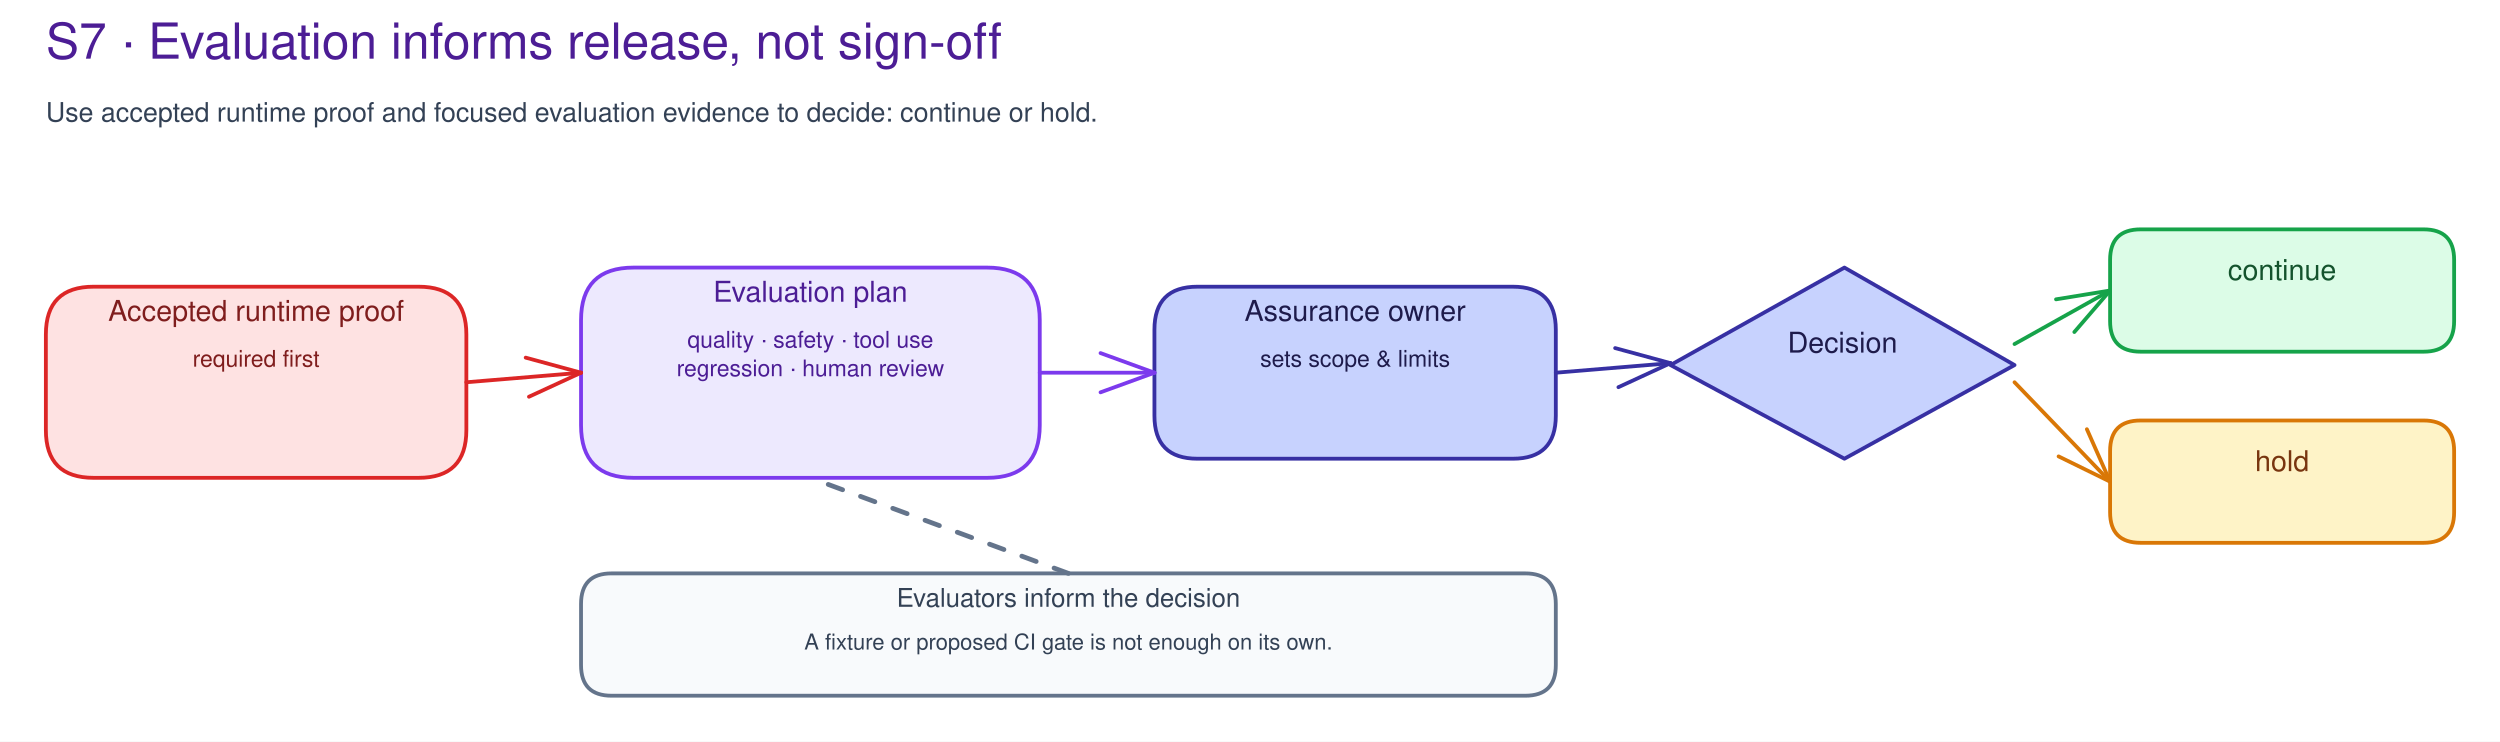
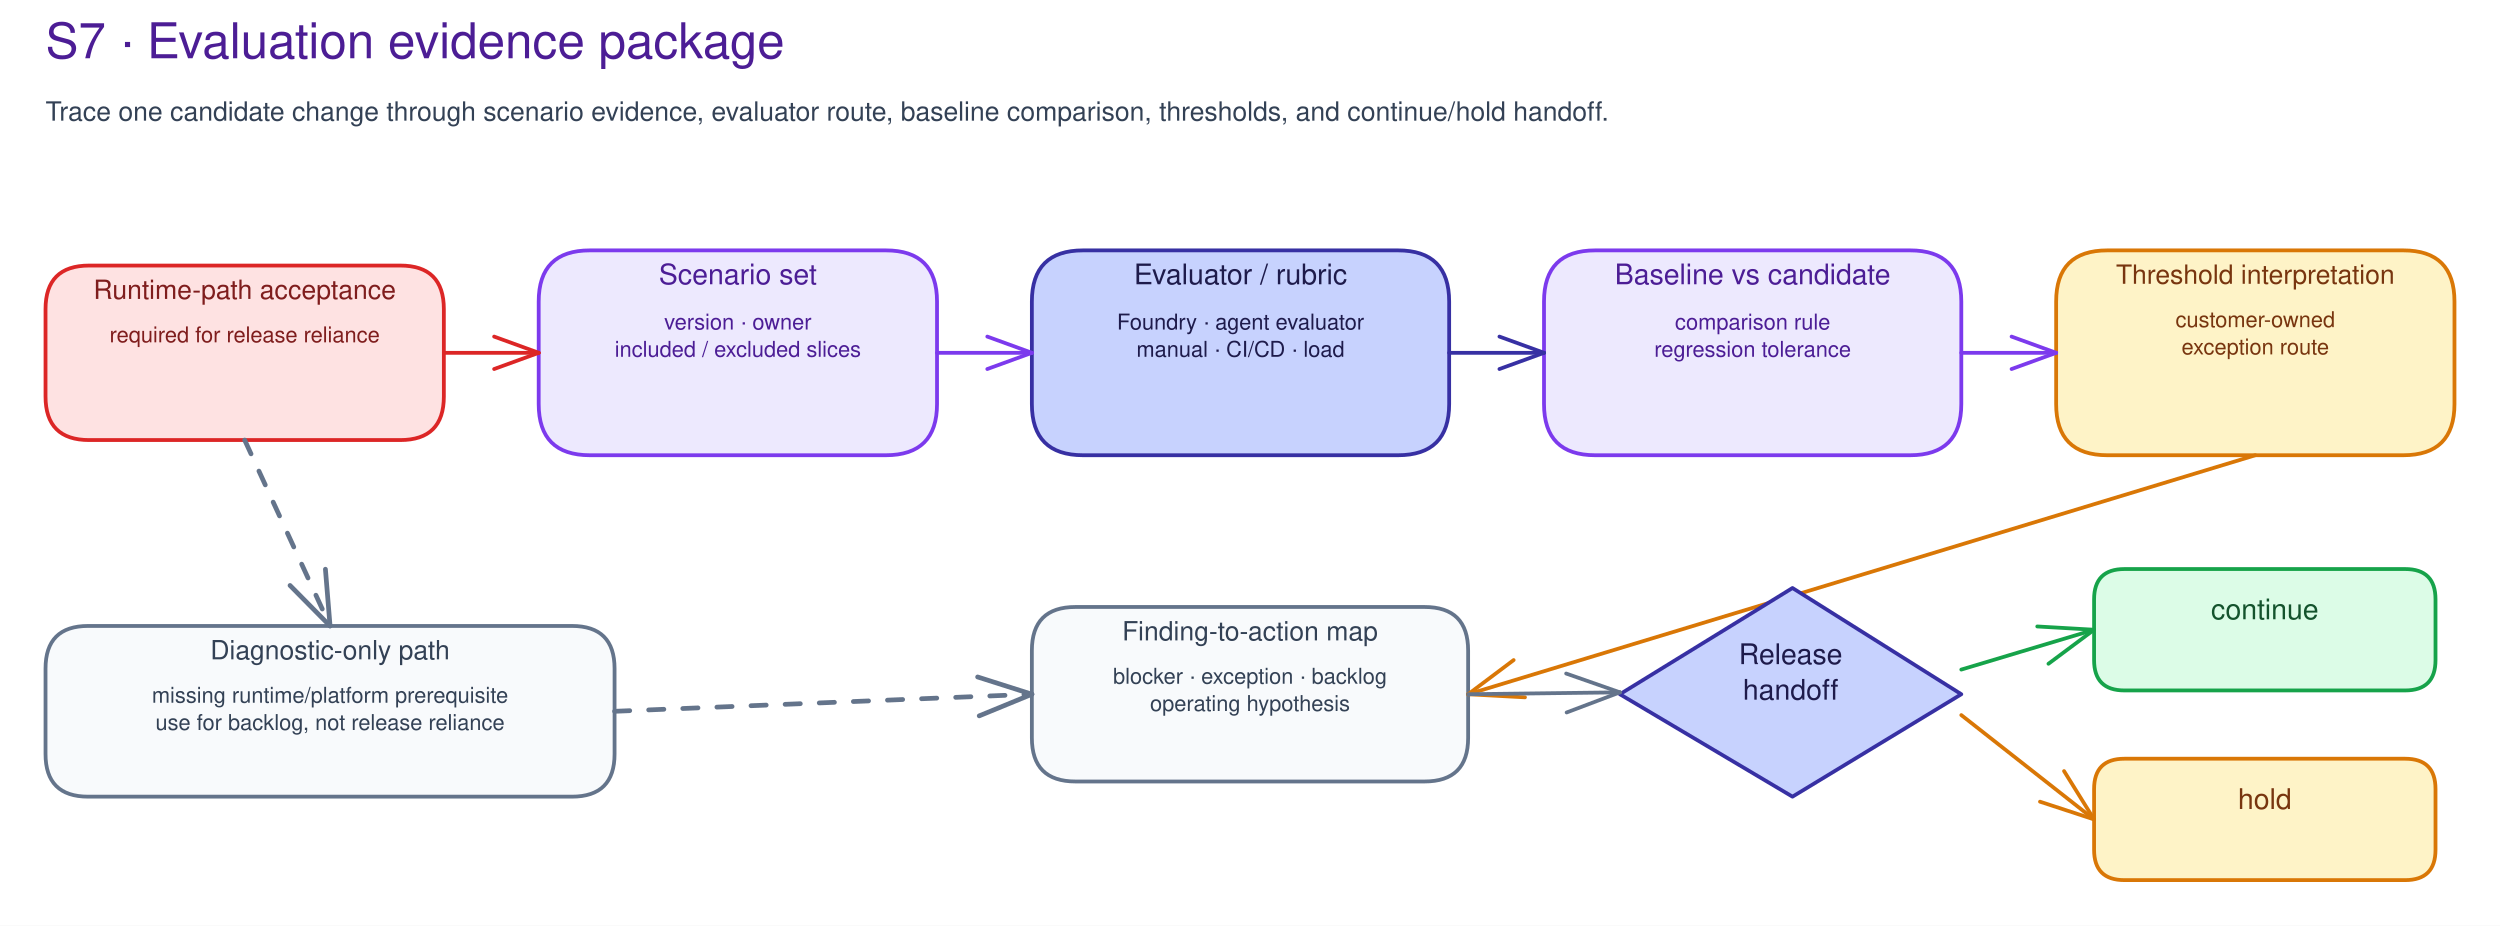
- <svg xmlns="http://www.w3.org/2000/svg" version="1.1" viewBox="0 0 1308 388" width="1308" height="388">
+ <svg xmlns="http://www.w3.org/2000/svg" version="1.1" viewBox="0 0 1318 488" width="1318" height="488">
  <defs>
    <style class="style-fonts">
      @font-face {
        font-family: "Virgil";
        src: url("https://unpkg.com/@excalidraw/excalidraw@undefined/dist/excalidraw-assets/Virgil.woff2");
      }
      @font-face {
        font-family: "Cascadia";
        src: url("https://unpkg.com/@excalidraw/excalidraw@undefined/dist/excalidraw-assets/Cascadia.woff2");
      }
      @font-face {
        font-family: "Assistant";
        src: url("https://unpkg.com/@excalidraw/excalidraw@undefined/dist/excalidraw-assets/Assistant-Regular.woff2");
      }
    </style>
  </defs>
-   <rect x="0" y="0" width="1308" height="388" fill="#ffffff" />
-   <g transform="translate(24 24) rotate(0 450 16.25)">
-     <text x="0" y="0" font-family="Helvetica, Segoe UI Emoji" font-size="26px" fill="#4c1d95" text-anchor="start" style="white-space: pre;" direction="ltr" dominant-baseline="text-before-edge">S7 · Evaluation informs release, not sign-off</text>
-   </g>
-   <g transform="translate(24 60) rotate(0 600 8.75)">
-     <text x="0" y="0" font-family="Helvetica, Segoe UI Emoji" font-size="14px" fill="#334155" text-anchor="start" style="white-space: pre;" direction="ltr" dominant-baseline="text-before-edge">Use accepted runtime proof and focused evaluation evidence to decide: continue or hold.</text>
-   </g>
-   <g stroke-linecap="round" transform="translate(24 150) rotate(0 110 50)">
-     <path d="M25 0 C63.05 0, 101.1 0, 195 0 C211.67 0, 220 8.33, 220 25 C220 36.04, 220 47.08, 220 75 C220 91.67, 211.67 100, 195 100 C142.35 100, 89.7 100, 25 100 C8.33 100, 0 91.67, 0 75 C0 62.17, 0 49.33, 0 25 C0 8.33, 8.33 0, 25 0" stroke="none" stroke-width="0" fill="#fee2e2" />
-     <path d="M25 0 C59.8 0, 94.59 0, 195 0 M25 0 C61.98 0, 98.97 0, 195 0 M195 0 C211.67 0, 220 8.33, 220 25 M195 0 C211.67 0, 220 8.33, 220 25 M220 25 C220 36.87, 220 48.74, 220 75 M220 25 C220 39.1, 220 53.2, 220 75 M220 75 C220 91.67, 211.67 100, 195 100 M220 75 C220 91.67, 211.67 100, 195 100 M195 100 C138.78 100, 82.56 100, 25 100 M195 100 C146.59 100, 98.17 100, 25 100 M25 100 C8.33 100, 0 91.67, 0 75 M25 100 C8.33 100, 0 91.67, 0 75 M0 75 C0 62.23, 0 49.47, 0 25 M0 75 C0 63.69, 0 52.38, 0 25 M0 25 C0 8.33, 8.33 0, 25 0 M0 25 C0 8.33, 8.33 0, 25 0" stroke="#dc2626" stroke-width="2" fill="none" />
-   </g>
-   <g transform="translate(30 164) rotate(0 104 9.375)">
-     <text x="104" y="0" font-family="Helvetica, Segoe UI Emoji" font-size="15px" fill="#7f1d1d" text-anchor="middle" style="white-space: pre;" direction="ltr" dominant-baseline="text-before-edge">Accepted runtime proof</text>
-   </g>
-   <g transform="translate(30 188.75) rotate(0 104 7.5)">
-     <text x="104" y="0" font-family="Helvetica, Segoe UI Emoji" font-size="12px" fill="#7f1d1d" text-anchor="middle" style="white-space: pre;" direction="ltr" dominant-baseline="text-before-edge">required first</text>
-   </g>
-   <g stroke-linecap="round" transform="translate(304 140) rotate(0 120 55)">
-     <path d="M27.5 0 C76.19 0, 124.88 0, 212.5 0 C230.83 0, 240 9.17, 240 27.5 C240 43.22, 240 58.93, 240 82.5 C240 100.83, 230.83 110, 212.5 110 C138.98 110, 65.45 110, 27.5 110 C9.17 110, 0 100.83, 0 82.5 C0 67.5, 0 52.5, 0 27.5 C0 9.17, 9.17 0, 27.5 0" stroke="none" stroke-width="0" fill="#ede9fe" />
-     <path d="M27.5 0 C65.4 0, 103.3 0, 212.5 0 M27.5 0 C72.14 0, 116.78 0, 212.5 0 M212.5 0 C230.83 0, 240 9.17, 240 27.5 M212.5 0 C230.83 0, 240 9.17, 240 27.5 M240 27.5 C240 47.99, 240 68.48, 240 82.5 M240 27.5 C240 40.8, 240 54.11, 240 82.5 M240 82.5 C240 100.83, 230.83 110, 212.5 110 M240 82.5 C240 100.83, 230.83 110, 212.5 110 M212.5 110 C140.54 110, 68.58 110, 27.5 110 M212.5 110 C147.89 110, 83.28 110, 27.5 110 M27.5 110 C9.17 110, 0 100.83, 0 82.5 M27.5 110 C9.17 110, 0 100.83, 0 82.5 M0 82.5 C0 65.93, 0 49.36, 0 27.5 M0 82.5 C0 69.54, 0 56.58, 0 27.5 M0 27.5 C0 9.17, 9.17 0, 27.5 0 M0 27.5 C0 9.17, 9.17 0, 27.5 0" stroke="#7c3aed" stroke-width="2" fill="none" />
-   </g>
-   <g transform="translate(310 154) rotate(0 114 9.375)">
-     <text x="114" y="0" font-family="Helvetica, Segoe UI Emoji" font-size="15px" fill="#4c1d95" text-anchor="middle" style="white-space: pre;" direction="ltr" dominant-baseline="text-before-edge">Evaluation plan</text>
-   </g>
-   <g transform="translate(310 178.75) rotate(0 114 15)">
-     <text x="114" y="0" font-family="Helvetica, Segoe UI Emoji" font-size="12px" fill="#4c1d95" text-anchor="middle" style="white-space: pre;" direction="ltr" dominant-baseline="text-before-edge">quality · safety · tool use</text>
-     <text x="114" y="15" font-family="Helvetica, Segoe UI Emoji" font-size="12px" fill="#4c1d95" text-anchor="middle" style="white-space: pre;" direction="ltr" dominant-baseline="text-before-edge">regression · human review</text>
-   </g>
-   <g stroke-linecap="round" transform="translate(604 150) rotate(0 105 45)">
-     <path d="M22.5 0 C72.42 0, 122.33 0, 187.5 0 C202.5 0, 210 7.5, 210 22.5 C210 38.28, 210 54.06, 210 67.5 C210 82.5, 202.5 90, 187.5 90 C140.45 90, 93.4 90, 22.5 90 C7.5 90, 0 82.5, 0 67.5 C0 54.5, 0 41.5, 0 22.5 C0 7.5, 7.5 0, 22.5 0" stroke="none" stroke-width="0" fill="#c7d2fe" />
-     <path d="M22.5 0 C56.34 0, 90.17 0, 187.5 0 M22.5 0 C66.23 0, 109.96 0, 187.5 0 M187.5 0 C202.5 0, 210 7.5, 210 22.5 M187.5 0 C202.5 0, 210 7.5, 210 22.5 M210 22.5 C210 36.34, 210 50.18, 210 67.5 M210 22.5 C210 31.58, 210 40.66, 210 67.5 M210 67.5 C210 82.5, 202.5 90, 187.5 90 M210 67.5 C210 82.5, 202.5 90, 187.5 90 M187.5 90 C146.71 90, 105.92 90, 22.5 90 M187.5 90 C152.24 90, 116.98 90, 22.5 90 M22.5 90 C7.5 90, 0 82.5, 0 67.5 M22.5 90 C7.5 90, 0 82.5, 0 67.5 M0 67.5 C0 51.87, 0 36.24, 0 22.5 M0 67.5 C0 56.47, 0 45.43, 0 22.5 M0 22.5 C0 7.5, 7.5 0, 22.5 0 M0 22.5 C0 7.5, 7.5 0, 22.5 0" stroke="#3730a3" stroke-width="2" fill="none" />
-   </g>
-   <g transform="translate(610 164) rotate(0 99 9.375)">
-     <text x="99" y="0" font-family="Helvetica, Segoe UI Emoji" font-size="15px" fill="#1e1b4b" text-anchor="middle" style="white-space: pre;" direction="ltr" dominant-baseline="text-before-edge">Assurance owner</text>
-   </g>
-   <g transform="translate(610 188.75) rotate(0 99 7.5)">
-     <text x="99" y="0" font-family="Helvetica, Segoe UI Emoji" font-size="12px" fill="#1e1b4b" text-anchor="middle" style="white-space: pre;" direction="ltr" dominant-baseline="text-before-edge">sets scope &amp; limits</text>
-   </g>
-   <g stroke-linecap="round">
-     <g transform="translate(244 200) rotate(0 30 -2.5)">
-       <path d="M0 0 C12.32 -1.03, 24.63 -2.05, 60 -5 M0 0 C17.33 -1.44, 34.65 -2.89, 60 -5" stroke="#dc2626" stroke-width="2" fill="none" />
-     </g>
-     <g transform="translate(244 200) rotate(0 30 -2.5)">
-       <path d="M32.76 7.57 C38.35 4.99, 43.94 2.41, 60 -5 M32.76 7.57 C40.63 3.94, 48.49 0.31, 60 -5" stroke="#dc2626" stroke-width="2" fill="none" />
-     </g>
-     <g transform="translate(244 200) rotate(0 30 -2.5)">
-       <path d="M31.05 -12.88 C37 -11.27, 42.94 -9.65, 60 -5 M31.05 -12.88 C39.41 -10.61, 47.77 -8.33, 60 -5" stroke="#dc2626" stroke-width="2" fill="none" />
-     </g>
-   </g>
-   <mask />
-   <g stroke-linecap="round">
-     <g transform="translate(544 195) rotate(0 30 0)">
-       <path d="M0 0 C12.32 0, 24.64 0, 60 0 M0 0 C17.8 0, 35.6 0, 60 0" stroke="#7c3aed" stroke-width="2" fill="none" />
-     </g>
-     <g transform="translate(544 195) rotate(0 30 0)">
-       <path d="M31.81 10.26 C37.6 8.15, 43.39 6.05, 60 0 M31.81 10.26 C40.17 7.22, 48.54 4.17, 60 0" stroke="#7c3aed" stroke-width="2" fill="none" />
-     </g>
-     <g transform="translate(544 195) rotate(0 30 0)">
-       <path d="M31.81 -10.26 C37.6 -8.15, 43.39 -6.05, 60 0 M31.81 -10.26 C40.17 -7.22, 48.54 -4.17, 60 0" stroke="#7c3aed" stroke-width="2" fill="none" />
-     </g>
-   </g>
-   <mask />
-   <g stroke-linecap="round" transform="translate(874 140) rotate(0 90 50)">
-     <path d="M91 0 L180 51 L91 100 L0 51" stroke="none" stroke-width="0" fill="#c7d2fe" fill-rule="evenodd" />
-     <path d="M91 0 C109.28 10.47, 127.56 20.95, 180 51 M91 0 C118.11 15.53, 145.22 31.07, 180 51 M180 51 C160.46 61.76, 140.91 72.52, 91 100 M180 51 C158.93 62.6, 137.85 74.2, 91 100 M91 100 C57.38 81.9, 23.76 63.8, 0 51 M91 100 C61.2 83.96, 31.4 67.91, 0 51 M0 51 C23.88 37.61, 47.77 24.23, 91 0 M0 51 C19.99 39.8, 39.97 28.6, 91 0" stroke="#3730a3" stroke-width="2" fill="none" />
-   </g>
-   <g transform="translate(874 180.625) rotate(0 90 9.375)">
-     <text x="90" y="0" font-family="Helvetica, Segoe UI Emoji" font-size="15px" fill="#1e1b4b" text-anchor="middle" style="white-space: pre;" direction="ltr" dominant-baseline="text-before-edge">Decision</text>
-   </g>
-   <g stroke-linecap="round">
-     <g transform="translate(814 195) rotate(0 30 -2.5)">
-       <path d="M0 0 C12.33 -1.03, 24.66 -2.06, 60 -5 M0 0 C19.23 -1.6, 38.45 -3.2, 60 -5" stroke="#3730a3" stroke-width="2" fill="none" />
-     </g>
-     <g transform="translate(814 195) rotate(0 30 -2.5)">
-       <path d="M32.76 7.57 C38.36 4.98, 43.96 2.4, 60 -5 M32.76 7.57 C41.49 3.54, 50.22 -0.49, 60 -5" stroke="#3730a3" stroke-width="2" fill="none" />
-     </g>
-     <g transform="translate(814 195) rotate(0 30 -2.5)">
-       <path d="M31.05 -12.88 C37 -11.26, 42.95 -9.64, 60 -5 M31.05 -12.88 C40.33 -10.36, 49.6 -7.83, 60 -5" stroke="#3730a3" stroke-width="2" fill="none" />
-     </g>
-   </g>
-   <mask />
-   <g stroke-linecap="round" transform="translate(1104 120) rotate(0 90 32)">
-     <path d="M16 0 C66.44 0, 116.87 0, 164 0 C174.67 0, 180 5.33, 180 16 C180 28.5, 180 41, 180 48 C180 58.67, 174.67 64, 164 64 C126.64 64, 89.29 64, 16 64 C5.33 64, 0 58.67, 0 48 C0 37.38, 0 26.76, 0 16 C0 5.33, 5.33 0, 16 0" stroke="none" stroke-width="0" fill="#dcfce7" />
-     <path d="M16 0 C46.42 0, 76.85 0, 164 0 M16 0 C64.59 0, 113.19 0, 164 0 M164 0 C174.67 0, 180 5.33, 180 16 M164 0 C174.67 0, 180 5.33, 180 16 M180 16 C180 24.57, 180 33.14, 180 48 M180 16 C180 23.3, 180 30.61, 180 48 M180 48 C180 58.67, 174.67 64, 164 64 M180 48 C180 58.67, 174.67 64, 164 64 M164 64 C134.03 64, 104.05 64, 16 64 M164 64 C106.94 64, 49.87 64, 16 64 M16 64 C5.33 64, 0 58.67, 0 48 M16 64 C5.33 64, 0 58.67, 0 48 M0 48 C0 39.36, 0 30.72, 0 16 M0 48 C0 41.48, 0 34.95, 0 16 M0 16 C0 5.33, 5.33 0, 16 0 M0 16 C0 5.33, 5.33 0, 16 0" stroke="#16a34a" stroke-width="2" fill="none" />
-   </g>
-   <g transform="translate(1104 142.625) rotate(0 90 9.375)">
+   <rect x="0" y="0" width="1318" height="488" fill="#ffffff" />
+   <g transform="translate(24 24) rotate(0 490 16.25)">
+     <text x="0" y="0" font-family="Helvetica, Segoe UI Emoji" font-size="26px" fill="#4c1d95" text-anchor="start" style="white-space: pre;" direction="ltr" dominant-baseline="text-before-edge">S7 · Evaluation evidence package</text>
+   </g>
+   <g transform="translate(24 60) rotate(0 610 8.75)">
+     <text x="0" y="0" font-family="Helvetica, Segoe UI Emoji" font-size="14px" fill="#334155" text-anchor="start" style="white-space: pre;" direction="ltr" dominant-baseline="text-before-edge">Trace one candidate change through scenario evidence, evaluator route, baseline comparison, thresholds, and continue/hold handoff.</text>
+   </g>
+   <g stroke-linecap="round" transform="translate(24 140) rotate(0 105 46)">
+     <path d="M23 0 C59.71 0, 96.42 0, 187 0 C202.33 0, 210 7.67, 210 23 C210 33.16, 210 43.31, 210 69 C210 84.33, 202.33 92, 187 92 C136.21 92, 85.42 92, 23 92 C7.67 92, 0 84.33, 0 69 C0 57.19, 0 45.39, 0 23 C0 7.67, 7.67 0, 23 0" stroke="none" stroke-width="0" fill="#fee2e2" />
+     <path d="M23 0 C56.57 0, 90.14 0, 187 0 M23 0 C58.68 0, 94.36 0, 187 0 M187 0 C202.33 0, 210 7.67, 210 23 M187 0 C202.33 0, 210 7.67, 210 23 M210 23 C210 33.92, 210 44.84, 210 69 M210 23 C210 35.97, 210 48.94, 210 69 M210 69 C210 84.33, 202.33 92, 187 92 M210 69 C210 84.33, 202.33 92, 187 92 M187 92 C132.76 92, 78.52 92, 23 92 M187 92 C140.3 92, 93.59 92, 23 92 M23 92 C7.67 92, 0 84.33, 0 69 M23 92 C7.67 92, 0 84.33, 0 69 M0 69 C0 57.26, 0 45.51, 0 23 M0 69 C0 58.6, 0 48.19, 0 23 M0 23 C0 7.67, 7.67 0, 23 0 M0 23 C0 7.67, 7.67 0, 23 0" stroke="#dc2626" stroke-width="2" fill="none" />
+   </g>
+   <g transform="translate(30 154) rotate(0 99 8.75)">
+     <text x="99" y="0" font-family="Helvetica, Segoe UI Emoji" font-size="14px" fill="#7f1d1d" text-anchor="middle" style="white-space: pre;" direction="ltr" dominant-baseline="text-before-edge">Runtime-path acceptance</text>
+   </g>
+   <g transform="translate(30 177.5) rotate(0 99 7.1875)">
+     <text x="99" y="0" font-family="Helvetica, Segoe UI Emoji" font-size="11.5px" fill="#7f1d1d" text-anchor="middle" style="white-space: pre;" direction="ltr" dominant-baseline="text-before-edge">required for release reliance</text>
+   </g>
+   <g stroke-linecap="round" transform="translate(284 132) rotate(0 105 54)">
+     <path d="M27 0 C68.06 0, 109.11 0, 183 0 C201 0, 210 9, 210 27 C210 42.43, 210 57.86, 210 81 C210 99, 201 108, 183 108 C121 108, 59 108, 27 108 C9 108, 0 99, 0 81 C0 66.27, 0 51.54, 0 27 C0 9, 9 0, 27 0" stroke="none" stroke-width="0" fill="#ede9fe" />
+     <path d="M27 0 C58.96 0, 90.92 0, 183 0 M27 0 C64.64 0, 102.28 0, 183 0 M183 0 C201 0, 210 9, 210 27 M183 0 C201 0, 210 9, 210 27 M210 27 C210 47.12, 210 67.23, 210 81 M210 27 C210 40.06, 210 53.12, 210 81 M210 81 C210 99, 201 108, 183 108 M210 81 C210 99, 201 108, 183 108 M183 108 C122.32 108, 61.64 108, 27 108 M183 108 C128.52 108, 74.04 108, 27 108 M27 108 C9 108, 0 99, 0 81 M27 108 C9 108, 0 99, 0 81 M0 81 C0 64.73, 0 48.46, 0 27 M0 81 C0 68.27, 0 55.55, 0 27 M0 27 C0 9, 9 0, 27 0 M0 27 C0 9, 9 0, 27 0" stroke="#7c3aed" stroke-width="2" fill="none" />
+   </g>
+   <g transform="translate(290 146) rotate(0 99 9.375)">
+     <text x="99" y="0" font-family="Helvetica, Segoe UI Emoji" font-size="15px" fill="#4c1d95" text-anchor="middle" style="white-space: pre;" direction="ltr" dominant-baseline="text-before-edge">Scenario set</text>
+   </g>
+   <g transform="translate(290 170.75) rotate(0 99 14.375)">
+     <text x="99" y="0" font-family="Helvetica, Segoe UI Emoji" font-size="11.5px" fill="#4c1d95" text-anchor="middle" style="white-space: pre;" direction="ltr" dominant-baseline="text-before-edge">version · owner</text>
+     <text x="99" y="14.375" font-family="Helvetica, Segoe UI Emoji" font-size="11.5px" fill="#4c1d95" text-anchor="middle" style="white-space: pre;" direction="ltr" dominant-baseline="text-before-edge">included / excluded slices</text>
+   </g>
+   <g stroke-linecap="round" transform="translate(544 132) rotate(0 110 54)">
+     <path d="M27 0 C77.22 0, 127.44 0, 193 0 C211 0, 220 9, 220 27 C220 45.94, 220 64.88, 220 81 C220 99, 211 108, 193 108 C145.67 108, 98.33 108, 27 108 C9 108, 0 99, 0 81 C0 65.4, 0 49.8, 0 27 C0 9, 9 0, 27 0" stroke="none" stroke-width="0" fill="#c7d2fe" />
+     <path d="M27 0 C61.04 0, 95.08 0, 193 0 M27 0 C71 0, 114.99 0, 193 0 M193 0 C211 0, 220 9, 220 27 M193 0 C211 0, 220 9, 220 27 M220 27 C220 43.61, 220 60.22, 220 81 M220 27 C220 37.9, 220 48.8, 220 81 M220 81 C220 99, 211 108, 193 108 M220 81 C220 99, 211 108, 193 108 M193 108 C151.96 108, 110.93 108, 27 108 M193 108 C157.53 108, 122.05 108, 27 108 M27 108 C9 108, 0 99, 0 81 M27 108 C9 108, 0 99, 0 81 M0 81 C0 62.25, 0 43.49, 0 27 M0 81 C0 67.76, 0 54.52, 0 27 M0 27 C0 9, 9 0, 27 0 M0 27 C0 9, 9 0, 27 0" stroke="#3730a3" stroke-width="2" fill="none" />
+   </g>
+   <g transform="translate(550 146) rotate(0 104 9.375)">
+     <text x="104" y="0" font-family="Helvetica, Segoe UI Emoji" font-size="15px" fill="#1e1b4b" text-anchor="middle" style="white-space: pre;" direction="ltr" dominant-baseline="text-before-edge">Evaluator / rubric</text>
+   </g>
+   <g transform="translate(550 170.75) rotate(0 104 14.375)">
+     <text x="104" y="0" font-family="Helvetica, Segoe UI Emoji" font-size="11.5px" fill="#1e1b4b" text-anchor="middle" style="white-space: pre;" direction="ltr" dominant-baseline="text-before-edge">Foundry · agent evaluator</text>
+     <text x="104" y="14.375" font-family="Helvetica, Segoe UI Emoji" font-size="11.5px" fill="#1e1b4b" text-anchor="middle" style="white-space: pre;" direction="ltr" dominant-baseline="text-before-edge">manual · CI/CD · load</text>
+   </g>
+   <g stroke-linecap="round" transform="translate(814 132) rotate(0 110 54)">
+     <path d="M27 0 C83.75 0, 140.5 0, 193 0 C211 0, 220 9, 220 27 C220 38.64, 220 50.29, 220 81 C220 99, 211 108, 193 108 C131.1 108, 69.21 108, 27 108 C9 108, 0 99, 0 81 C0 64.53, 0 48.06, 0 27 C0 9, 9 0, 27 0" stroke="none" stroke-width="0" fill="#ede9fe" />
+     <path d="M27 0 C61.07 0, 95.14 0, 193 0 M27 0 C74.94 0, 122.87 0, 193 0 M193 0 C211 0, 220 9, 220 27 M193 0 C211 0, 220 9, 220 27 M220 27 C220 40.11, 220 53.21, 220 81 M220 27 C220 46.53, 220 66.07, 220 81 M220 81 C220 99, 211 108, 193 108 M220 81 C220 99, 211 108, 193 108 M193 108 C142.29 108, 91.59 108, 27 108 M193 108 C146.83 108, 100.66 108, 27 108 M27 108 C9 108, 0 99, 0 81 M27 108 C9 108, 0 99, 0 81 M0 81 C0 59.76, 0 38.53, 0 27 M0 81 C0 67.25, 0 53.5, 0 27 M0 27 C0 9, 9 0, 27 0 M0 27 C0 9, 9 0, 27 0" stroke="#7c3aed" stroke-width="2" fill="none" />
+   </g>
+   <g transform="translate(820 146) rotate(0 104 9.375)">
+     <text x="104" y="0" font-family="Helvetica, Segoe UI Emoji" font-size="15px" fill="#4c1d95" text-anchor="middle" style="white-space: pre;" direction="ltr" dominant-baseline="text-before-edge">Baseline vs candidate</text>
+   </g>
+   <g transform="translate(820 170.75) rotate(0 104 14.375)">
+     <text x="104" y="0" font-family="Helvetica, Segoe UI Emoji" font-size="11.5px" fill="#4c1d95" text-anchor="middle" style="white-space: pre;" direction="ltr" dominant-baseline="text-before-edge">comparison rule</text>
+     <text x="104" y="14.375" font-family="Helvetica, Segoe UI Emoji" font-size="11.5px" fill="#4c1d95" text-anchor="middle" style="white-space: pre;" direction="ltr" dominant-baseline="text-before-edge">regression tolerance</text>
+   </g>
+   <g stroke-linecap="round" transform="translate(1084 132) rotate(0 105 54)">
+     <path d="M27 0 C86.47 0, 145.94 0, 183 0 C201 0, 210 9, 210 27 C210 42.15, 210 57.3, 210 81 C210 99, 201 108, 183 108 C142.35 108, 101.69 108, 27 108 C9 108, 0 99, 0 81 C0 63.66, 0 46.32, 0 27 C0 9, 9 0, 27 0" stroke="none" stroke-width="0" fill="#fef3c7" />
+     <path d="M27 0 C59.05 0, 91.1 0, 183 0 M27 0 C75.75 0, 124.51 0, 183 0 M183 0 C201 0, 210 9, 210 27 M183 0 C201 0, 210 9, 210 27 M210 27 C210 47.4, 210 67.8, 210 81 M210 27 C210 44.37, 210 61.74, 210 81 M210 81 C210 99, 201 108, 183 108 M210 81 C210 99, 201 108, 183 108 M183 108 C126.26 108, 69.53 108, 27 108 M183 108 C129.55 108, 76.11 108, 27 108 M27 108 C9 108, 0 99, 0 81 M27 108 C9 108, 0 99, 0 81 M0 81 C0 68.08, 0 55.16, 0 27 M0 81 C0 66.73, 0 52.47, 0 27 M0 27 C0 9, 9 0, 27 0 M0 27 C0 9, 9 0, 27 0" stroke="#d97706" stroke-width="2" fill="none" />
+   </g>
+   <g transform="translate(1090 146) rotate(0 99 8.75)">
+     <text x="99" y="0" font-family="Helvetica, Segoe UI Emoji" font-size="14px" fill="#78350f" text-anchor="middle" style="white-space: pre;" direction="ltr" dominant-baseline="text-before-edge">Threshold interpretation</text>
+   </g>
+   <g transform="translate(1090 169.5) rotate(0 99 14.375)">
+     <text x="99" y="0" font-family="Helvetica, Segoe UI Emoji" font-size="11.5px" fill="#78350f" text-anchor="middle" style="white-space: pre;" direction="ltr" dominant-baseline="text-before-edge">customer-owned</text>
+     <text x="99" y="14.375" font-family="Helvetica, Segoe UI Emoji" font-size="11.5px" fill="#78350f" text-anchor="middle" style="white-space: pre;" direction="ltr" dominant-baseline="text-before-edge">exception route</text>
+   </g>
+   <g stroke-linecap="round">
+     <g transform="translate(234 186) rotate(0 25 0)">
+       <path d="M0 0 C10.28 0, 20.56 0, 50 0 M0 0 C16.81 0, 33.63 0, 50 0" stroke="#dc2626" stroke-width="2" fill="none" />
+     </g>
+     <g transform="translate(234 186) rotate(0 25 0)">
+       <path d="M26.51 8.55 C31.34 6.79, 36.17 5.03, 50 0 M26.51 8.55 C34.41 5.68, 42.31 2.8, 50 0" stroke="#dc2626" stroke-width="2" fill="none" />
+     </g>
+     <g transform="translate(234 186) rotate(0 25 0)">
+       <path d="M26.51 -8.55 C31.34 -6.79, 36.17 -5.03, 50 0 M26.51 -8.55 C34.41 -5.68, 42.31 -2.8, 50 0" stroke="#dc2626" stroke-width="2" fill="none" />
+     </g>
+   </g>
+   <mask />
+   <g stroke-linecap="round">
+     <g transform="translate(494 186) rotate(0 25 0)">
+       <path d="M0 0 C10.28 0, 20.57 0, 50 0 M0 0 C17.21 0, 34.42 0, 50 0" stroke="#7c3aed" stroke-width="2" fill="none" />
+     </g>
+     <g transform="translate(494 186) rotate(0 25 0)">
+       <path d="M26.51 8.55 C31.34 6.79, 36.17 5.03, 50 0 M26.51 8.55 C34.59 5.61, 42.68 2.66, 50 0" stroke="#7c3aed" stroke-width="2" fill="none" />
+     </g>
+     <g transform="translate(494 186) rotate(0 25 0)">
+       <path d="M26.51 -8.55 C31.34 -6.79, 36.17 -5.03, 50 0 M26.51 -8.55 C34.59 -5.61, 42.68 -2.66, 50 0" stroke="#7c3aed" stroke-width="2" fill="none" />
+     </g>
+   </g>
+   <mask />
+   <g stroke-linecap="round">
+     <g transform="translate(764 186) rotate(0 25 0)">
+       <path d="M0 0 C10.29 0, 20.58 0, 50 0 M0 0 C17.6 0, 35.21 0, 50 0" stroke="#3730a3" stroke-width="2" fill="none" />
+     </g>
+     <g transform="translate(764 186) rotate(0 25 0)">
+       <path d="M26.51 8.55 C31.34 6.79, 36.17 5.03, 50 0 M26.51 8.55 C34.78 5.54, 43.05 2.53, 50 0" stroke="#3730a3" stroke-width="2" fill="none" />
+     </g>
+     <g transform="translate(764 186) rotate(0 25 0)">
+       <path d="M26.51 -8.55 C31.34 -6.79, 36.17 -5.03, 50 0 M26.51 -8.55 C34.78 -5.54, 43.05 -2.53, 50 0" stroke="#3730a3" stroke-width="2" fill="none" />
+     </g>
+   </g>
+   <mask />
+   <g stroke-linecap="round">
+     <g transform="translate(1034 186) rotate(0 25 0)">
+       <path d="M0 0 C10.29 0, 20.58 0, 50 0 M0 0 C18 0, 36 0, 50 0" stroke="#7c3aed" stroke-width="2" fill="none" />
+     </g>
+     <g transform="translate(1034 186) rotate(0 25 0)">
+       <path d="M26.51 8.55 C31.34 6.79, 36.18 5.03, 50 0 M26.51 8.55 C34.96 5.47, 43.42 2.39, 50 0" stroke="#7c3aed" stroke-width="2" fill="none" />
+     </g>
+     <g transform="translate(1034 186) rotate(0 25 0)">
+       <path d="M26.51 -8.55 C31.34 -6.79, 36.18 -5.03, 50 0 M26.51 -8.55 C34.96 -5.47, 43.42 -2.39, 50 0" stroke="#7c3aed" stroke-width="2" fill="none" />
+     </g>
+   </g>
+   <mask />
+   <g stroke-linecap="round" transform="translate(544 320) rotate(0 115 46)">
+     <path d="M23 0 C85.51 0, 148.01 0, 207 0 C222.33 0, 230 7.67, 230 23 C230 39.81, 230 56.62, 230 69 C230 84.33, 222.33 92, 207 92 C145.92 92, 84.84 92, 23 92 C7.67 92, 0 84.33, 0 69 C0 52.5, 0 36, 0 23 C0 7.67, 7.67 0, 23 0" stroke="none" stroke-width="0" fill="#f8fafc" />
+     <path d="M23 0 C60.88 0, 98.76 0, 207 0 M23 0 C90.7 0, 158.39 0, 207 0 M207 0 C222.33 0, 230 7.67, 230 23 M207 0 C222.33 0, 230 7.67, 230 23 M230 23 C230 36.48, 230 49.96, 230 69 M230 23 C230 36.56, 230 50.12, 230 69 M230 69 C230 84.33, 222.33 92, 207 92 M230 69 C230 84.33, 222.33 92, 207 92 M207 92 C151.87 92, 96.75 92, 23 92 M207 92 C153.09 92, 99.18 92, 23 92 M23 92 C7.67 92, 0 84.33, 0 69 M23 92 C7.67 92, 0 84.33, 0 69 M0 69 C0 53.06, 0 37.11, 0 23 M0 69 C0 52.76, 0 36.52, 0 23 M0 23 C0 7.67, 7.67 0, 23 0 M0 23 C0 7.67, 7.67 0, 23 0" stroke="#64748b" stroke-width="2" fill="none" />
+   </g>
+   <g transform="translate(550 334) rotate(0 109 8.75)">
+     <text x="109" y="0" font-family="Helvetica, Segoe UI Emoji" font-size="14px" fill="#334155" text-anchor="middle" style="white-space: pre;" direction="ltr" dominant-baseline="text-before-edge">Finding-to-action map</text>
+   </g>
+   <g transform="translate(550 357.5) rotate(0 109 14.375)">
+     <text x="109" y="0" font-family="Helvetica, Segoe UI Emoji" font-size="11.5px" fill="#334155" text-anchor="middle" style="white-space: pre;" direction="ltr" dominant-baseline="text-before-edge">blocker · exception · backlog</text>
+     <text x="109" y="14.375" font-family="Helvetica, Segoe UI Emoji" font-size="11.5px" fill="#334155" text-anchor="middle" style="white-space: pre;" direction="ltr" dominant-baseline="text-before-edge">operating hypothesis</text>
+   </g>
+   <g stroke-linecap="round">
+     <g transform="translate(1189 240) rotate(0 -207.5 63)">
+       <path d="M0 0 C-69.17 21, -345.83 105, -415 126 M0 0 C-69.17 21, -345.83 105, -415 126" stroke="#d97706" stroke-width="2" fill="none" />
+     </g>
+     <g transform="translate(1189 240) rotate(0 -207.5 63)">
+       <path d="M-391.01 107.99 C-395.95 111.7, -400.89 115.41, -415 126 M-391.01 107.99 C-400.4 115.04, -409.8 122.1, -415 126" stroke="#d97706" stroke-width="2" fill="none" />
+     </g>
+     <g transform="translate(1189 240) rotate(0 -207.5 63)">
+       <path d="M-385.04 127.63 C-391.22 127.29, -397.39 126.96, -415 126 M-385.04 127.63 C-396.78 126.99, -408.51 126.35, -415 126" stroke="#d97706" stroke-width="2" fill="none" />
+     </g>
+   </g>
+   <mask />
+   <g stroke-linecap="round" transform="translate(854 310) rotate(0 90 55)">
+     <path d="M91 0 L180 56 L91 110 L0 56" stroke="none" stroke-width="0" fill="#c7d2fe" fill-rule="evenodd" />
+     <path d="M91 0 C109.35 11.54, 127.69 23.09, 180 56 M91 0 C126.56 22.38, 162.12 44.75, 180 56 M180 56 C151.34 73.39, 122.68 90.78, 91 110 M180 56 C154.72 71.34, 129.43 86.68, 91 110 M91 110 C63.37 93.61, 35.74 77.21, 0 56 M91 110 C72.78 99.19, 54.56 88.38, 0 56 M0 56 C27.12 39.31, 54.24 22.62, 91 0 M0 56 C25.04 40.59, 50.09 25.18, 91 0" stroke="#3730a3" stroke-width="2" fill="none" />
+   </g>
+   <g transform="translate(854 346.25) rotate(0 90 18.75)">
+     <text x="90" y="0" font-family="Helvetica, Segoe UI Emoji" font-size="15px" fill="#1e1b4b" text-anchor="middle" style="white-space: pre;" direction="ltr" dominant-baseline="text-before-edge">Release</text>
+     <text x="90" y="18.75" font-family="Helvetica, Segoe UI Emoji" font-size="15px" fill="#1e1b4b" text-anchor="middle" style="white-space: pre;" direction="ltr" dominant-baseline="text-before-edge">handoff</text>
+   </g>
+   <g stroke-linecap="round">
+     <g transform="translate(774 366) rotate(0 40 -0.5)">
+       <path d="M0 0 C16.5 -0.21, 33 -0.41, 80 -1 M0 0 C17.23 -0.22, 34.46 -0.43, 80 -1" stroke="#64748b" stroke-width="2" fill="none" />
+     </g>
+     <g transform="translate(774 366) rotate(0 40 -0.5)">
+       <path d="M51.94 9.61 C57.73 7.42, 63.51 5.23, 80 -1 M51.94 9.61 C57.98 7.33, 64.03 5.04, 80 -1" stroke="#64748b" stroke-width="2" fill="none" />
+     </g>
+     <g transform="translate(774 366) rotate(0 40 -0.5)">
+       <path d="M51.68 -10.91 C57.52 -8.86, 63.36 -6.82, 80 -1 M51.68 -10.91 C57.78 -8.77, 63.88 -6.64, 80 -1" stroke="#64748b" stroke-width="2" fill="none" />
+     </g>
+   </g>
+   <mask />
+   <g stroke-linecap="round" transform="translate(1104 300) rotate(0 90 32)">
+     <path d="M16 0 C60.13 0, 104.26 0, 164 0 C174.67 0, 180 5.33, 180 16 C180 24.01, 180 32.02, 180 48 C180 58.67, 174.67 64, 164 64 C133.91 64, 103.82 64, 16 64 C5.33 64, 0 58.67, 0 48 C0 35.32, 0 22.64, 0 16 C0 5.33, 5.33 0, 16 0" stroke="none" stroke-width="0" fill="#dcfce7" />
+     <path d="M16 0 C46.54 0, 77.07 0, 164 0 M16 0 C49.05 0, 82.1 0, 164 0 M164 0 C174.67 0, 180 5.33, 180 16 M164 0 C174.67 0, 180 5.33, 180 16 M180 16 C180 22.66, 180 29.33, 180 48 M180 16 C180 24.58, 180 33.15, 180 48 M180 48 C180 58.67, 174.67 64, 164 64 M180 48 C180 58.67, 174.67 64, 164 64 M164 64 C129.15 64, 94.29 64, 16 64 M164 64 C127.98 64, 91.96 64, 16 64 M16 64 C5.33 64, 0 58.67, 0 48 M16 64 C5.33 64, 0 58.67, 0 48 M0 48 C0 39.88, 0 31.75, 0 16 M0 48 C0 40.26, 0 32.52, 0 16 M0 16 C0 5.33, 5.33 0, 16 0 M0 16 C0 5.33, 5.33 0, 16 0" stroke="#16a34a" stroke-width="2" fill="none" />
+   </g>
+   <g transform="translate(1104 322.625) rotate(0 90 9.375)">
    <text x="90" y="0" font-family="Helvetica, Segoe UI Emoji" font-size="15px" fill="#14532d" text-anchor="middle" style="white-space: pre;" direction="ltr" dominant-baseline="text-before-edge">continue</text>
  </g>
-   <g stroke-linecap="round" transform="translate(1104 220) rotate(0 90 32)">
-     <path d="M16 0 C60.45 0, 104.91 0, 164 0 C174.67 0, 180 5.33, 180 16 C180 25.62, 180 35.23, 180 48 C180 58.67, 174.67 64, 164 64 C127.85 64, 91.71 64, 16 64 C5.33 64, 0 58.67, 0 48 C0 37.04, 0 26.08, 0 16 C0 5.33, 5.33 0, 16 0" stroke="none" stroke-width="0" fill="#fef3c7" />
-     <path d="M16 0 C46.44 0, 76.88 0, 164 0 M16 0 C66.94 0, 117.87 0, 164 0 M164 0 C174.67 0, 180 5.33, 180 16 M164 0 C174.67 0, 180 5.33, 180 16 M180 16 C180 27.45, 180 38.91, 180 48 M180 16 C180 26.72, 180 37.43, 180 48 M180 48 C180 58.67, 174.67 64, 164 64 M180 48 C180 58.67, 174.67 64, 164 64 M164 64 C128.28 64, 92.56 64, 16 64 M164 64 C130.18 64, 96.35 64, 16 64 M16 64 C5.33 64, 0 58.67, 0 48 M16 64 C5.33 64, 0 58.67, 0 48 M0 48 C0 38.38, 0 28.76, 0 16 M0 48 C0 37.01, 0 26.02, 0 16 M0 16 C0 5.33, 5.33 0, 16 0 M0 16 C0 5.33, 5.33 0, 16 0" stroke="#d97706" stroke-width="2" fill="none" />
-   </g>
-   <g transform="translate(1104 242.625) rotate(0 90 9.375)">
+   <g stroke-linecap="round" transform="translate(1104 400) rotate(0 90 32)">
+     <path d="M16 0 C54.15 0, 92.29 0, 164 0 C174.67 0, 180 5.33, 180 16 C180 27.53, 180 39.06, 180 48 C180 58.67, 174.67 64, 164 64 C105.52 64, 47.05 64, 16 64 C5.33 64, 0 58.67, 0 48 C0 41.38, 0 34.75, 0 16 C0 5.33, 5.33 0, 16 0" stroke="none" stroke-width="0" fill="#fef3c7" />
+     <path d="M16 0 C46.55 0, 77.11 0, 164 0 M16 0 C51.39 0, 86.78 0, 164 0 M164 0 C174.67 0, 180 5.33, 180 16 M164 0 C174.67 0, 180 5.33, 180 16 M180 16 C180 25.55, 180 35.09, 180 48 M180 16 C180 27.99, 180 39.97, 180 48 M180 48 C180 58.67, 174.67 64, 164 64 M180 48 C180 58.67, 174.67 64, 164 64 M164 64 C123.4 64, 82.8 64, 16 64 M164 64 C121.62 64, 79.24 64, 16 64 M16 64 C5.33 64, 0 58.67, 0 48 M16 64 C5.33 64, 0 58.67, 0 48 M0 48 C0 38.89, 0 29.79, 0 16 M0 48 C0 35.79, 0 23.58, 0 16 M0 16 C0 5.33, 5.33 0, 16 0 M0 16 C0 5.33, 5.33 0, 16 0" stroke="#d97706" stroke-width="2" fill="none" />
+   </g>
+   <g transform="translate(1104 422.625) rotate(0 90 9.375)">
    <text x="90" y="0" font-family="Helvetica, Segoe UI Emoji" font-size="15px" fill="#78350f" text-anchor="middle" style="white-space: pre;" direction="ltr" dominant-baseline="text-before-edge">hold</text>
  </g>
  <g stroke-linecap="round">
-     <g transform="translate(1054 180) rotate(0 25 -14)">
-       <path d="M0 0 C10.29 -5.76, 20.58 -11.53, 50 -28 M0 0 C18 -10.08, 36 -20.16, 50 -28" stroke="#16a34a" stroke-width="2" fill="none" />
-     </g>
-     <g transform="translate(1054 180) rotate(0 25 -14)">
-       <path d="M31.3 -6.29 C35.15 -10.76, 39 -15.23, 50 -28 M31.3 -6.29 C38.03 -14.11, 44.76 -21.92, 50 -28" stroke="#16a34a" stroke-width="2" fill="none" />
-     </g>
-     <g transform="translate(1054 180) rotate(0 25 -14)">
-       <path d="M21.72 -23.39 C27.54 -24.34, 33.36 -25.29, 50 -28 M21.72 -23.39 C31.9 -25.05, 42.08 -26.71, 50 -28" stroke="#16a34a" stroke-width="2" fill="none" />
-     </g>
-   </g>
-   <mask />
-   <g stroke-linecap="round">
-     <g transform="translate(1054 200) rotate(0 25 26)">
-       <path d="M0 0 C10.29 10.71, 20.59 21.41, 50 52 M0 0 C18.4 19.13, 36.79 38.26, 50 52" stroke="#d97706" stroke-width="2" fill="none" />
-     </g>
-     <g transform="translate(1054 200) rotate(0 25 26)">
-       <path d="M23.06 38.79 C28.61 41.51, 34.16 44.23, 50 52 M23.06 38.79 C32.97 43.65, 42.88 48.51, 50 52" stroke="#d97706" stroke-width="2" fill="none" />
-     </g>
-     <g transform="translate(1054 200) rotate(0 25 26)">
-       <path d="M37.86 24.57 C40.36 30.22, 42.86 35.86, 50 52 M37.86 24.57 C42.32 34.66, 46.79 44.75, 50 52" stroke="#d97706" stroke-width="2" fill="none" />
-     </g>
-   </g>
-   <mask />
-   <g stroke-linecap="round" transform="translate(304 300) rotate(0 255 32)">
-     <path d="M16 0 C120.92 0, 225.83 0, 494 0 C504.67 0, 510 5.33, 510 16 C510 26.25, 510 36.51, 510 48 C510 58.67, 504.67 64, 494 64 C385.09 64, 276.17 64, 16 64 C5.33 64, 0 58.67, 0 48 C0 36.35, 0 24.7, 0 16 C0 5.33, 5.33 0, 16 0" stroke="none" stroke-width="0" fill="#f8fafc" />
-     <path d="M16 0 C114.44 0, 212.88 0, 494 0 M16 0 C195.64 0, 375.29 0, 494 0 M494 0 C504.67 0, 510 5.33, 510 16 M494 0 C504.67 0, 510 5.33, 510 16 M510 16 C510 26.82, 510 37.64, 510 48 M510 16 C510 27.14, 510 38.28, 510 48 M510 48 C510 58.67, 504.67 64, 494 64 M510 48 C510 58.67, 504.67 64, 494 64 M494 64 C341.51 64, 189.02 64, 16 64 M494 64 C343.68 64, 193.36 64, 16 64 M16 64 C5.33 64, 0 58.67, 0 48 M16 64 C5.33 64, 0 58.67, 0 48 M0 48 C0 36.42, 0 24.84, 0 16 M0 48 C0 40.87, 0 33.74, 0 16 M0 16 C0 5.33, 5.33 0, 16 0 M0 16 C0 5.33, 5.33 0, 16 0" stroke="#64748b" stroke-width="2" fill="none" />
-   </g>
-   <g transform="translate(310 314) rotate(0 249 8.4375)">
-     <text x="249" y="0" font-family="Helvetica, Segoe UI Emoji" font-size="13.5px" fill="#334155" text-anchor="middle" style="white-space: pre;" direction="ltr" dominant-baseline="text-before-edge">Evaluators inform the decision</text>
-   </g>
-   <g transform="translate(310 336.875) rotate(0 249 7.1875)">
-     <text x="249" y="0" font-family="Helvetica, Segoe UI Emoji" font-size="11.5px" fill="#334155" text-anchor="middle" style="white-space: pre;" direction="ltr" dominant-baseline="text-before-edge">A fixture or proposed CI gate is not enough on its own.</text>
-   </g>
-   <g stroke-linecap="round">
-     <g transform="translate(559 300) rotate(0 -67.5 -25)">
-       <path d="M0 0 C-27.83 -10.31, -55.66 -20.61, -135 -50" stroke="#64748b" stroke-width="2.5" fill="none" stroke-dasharray="8 10" />
+     <g transform="translate(1034 353) rotate(0 35 -10.5)">
+       <path d="M0 0 C14.46 -4.34, 28.92 -8.68, 70 -21 M0 0 C17.85 -5.35, 35.69 -10.71, 70 -21" stroke="#16a34a" stroke-width="2" fill="none" />
+     </g>
+     <g transform="translate(1034 353) rotate(0 35 -10.5)">
+       <path d="M45.95 -3.07 C50.92 -6.78, 55.88 -10.48, 70 -21 M45.95 -3.07 C52.08 -7.64, 58.21 -12.21, 70 -21" stroke="#16a34a" stroke-width="2" fill="none" />
+     </g>
+     <g transform="translate(1034 353) rotate(0 35 -10.5)">
+       <path d="M40.05 -22.73 C46.24 -22.37, 52.42 -22.01, 70 -21 M40.05 -22.73 C47.69 -22.29, 55.32 -21.85, 70 -21" stroke="#16a34a" stroke-width="2" fill="none" />
+     </g>
+   </g>
+   <mask />
+   <g stroke-linecap="round">
+     <g transform="translate(1034 377) rotate(0 35 27.5)">
+       <path d="M0 0 C14.46 11.36, 28.93 22.73, 70 55 M0 0 C18.4 14.46, 36.8 28.92, 70 55" stroke="#d97706" stroke-width="2" fill="none" />
+     </g>
+     <g transform="translate(1034 377) rotate(0 35 27.5)">
+       <path d="M41.49 45.65 C47.38 47.58, 53.27 49.51, 70 55 M41.49 45.65 C48.99 48.11, 56.48 50.57, 70 55" stroke="#d97706" stroke-width="2" fill="none" />
+     </g>
+     <g transform="translate(1034 377) rotate(0 35 27.5)">
+       <path d="M54.17 29.52 C57.44 34.78, 60.71 40.05, 70 55 M54.17 29.52 C58.33 36.21, 62.49 42.91, 70 55" stroke="#d97706" stroke-width="2" fill="none" />
+     </g>
+   </g>
+   <mask />
+   <g stroke-linecap="round" transform="translate(24 330) rotate(0 150 45)">
+     <path d="M22.5 0 C118.61 0, 214.71 0, 277.5 0 C292.5 0, 300 7.5, 300 22.5 C300 39.61, 300 56.72, 300 67.5 C300 82.5, 292.5 90, 277.5 90 C180.92 90, 84.34 90, 22.5 90 C7.5 90, 0 82.5, 0 67.5 C0 57.22, 0 46.94, 0 22.5 C0 7.5, 7.5 0, 22.5 0" stroke="none" stroke-width="0" fill="#f8fafc" />
+     <path d="M22.5 0 C75.21 0, 127.92 0, 277.5 0 M22.5 0 C91.55 0, 160.6 0, 277.5 0 M277.5 0 C292.5 0, 300 7.5, 300 22.5 M277.5 0 C292.5 0, 300 7.5, 300 22.5 M300 22.5 C300 35.03, 300 47.56, 300 67.5 M300 22.5 C300 39.95, 300 57.4, 300 67.5 M300 67.5 C300 82.5, 292.5 90, 277.5 90 M300 67.5 C300 82.5, 292.5 90, 277.5 90 M277.5 90 C187.74 90, 97.99 90, 22.5 90 M277.5 90 C182.57 90, 87.63 90, 22.5 90 M22.5 90 C7.5 90, 0 82.5, 0 67.5 M22.5 90 C7.5 90, 0 82.5, 0 67.5 M0 67.5 C0 51.94, 0 36.37, 0 22.5 M0 67.5 C0 55.76, 0 44.02, 0 22.5 M0 22.5 C0 7.5, 7.5 0, 22.5 0 M0 22.5 C0 7.5, 7.5 0, 22.5 0" stroke="#64748b" stroke-width="2" fill="none" />
+   </g>
+   <g transform="translate(30 344) rotate(0 144 8.75)">
+     <text x="144" y="0" font-family="Helvetica, Segoe UI Emoji" font-size="14px" fill="#334155" text-anchor="middle" style="white-space: pre;" direction="ltr" dominant-baseline="text-before-edge">Diagnostic-only path</text>
+   </g>
+   <g transform="translate(30 367.5) rotate(0 144 14.375)">
+     <text x="144" y="0" font-family="Helvetica, Segoe UI Emoji" font-size="11.5px" fill="#334155" text-anchor="middle" style="white-space: pre;" direction="ltr" dominant-baseline="text-before-edge">missing runtime/platform prerequisite</text>
+     <text x="144" y="14.375" font-family="Helvetica, Segoe UI Emoji" font-size="11.5px" fill="#334155" text-anchor="middle" style="white-space: pre;" direction="ltr" dominant-baseline="text-before-edge">use for backlog, not release reliance</text>
+   </g>
+   <g stroke-linecap="round">
+     <g transform="translate(129 232) rotate(0 22.5 49)">
+       <path d="M0 0 C9.31 20.27, 18.62 40.55, 45 98" stroke="#64748b" stroke-width="2.5" fill="none" stroke-dasharray="8 10" />
+     </g>
+     <g transform="translate(129 232) rotate(0 22.5 49)">
+       <path d="M23.91 76.66 C28.27 81.08, 32.64 85.49, 45 98" stroke="#64748b" stroke-width="2.5" fill="none" />
+     </g>
+     <g transform="translate(129 232) rotate(0 22.5 49)">
+       <path d="M42.56 68.1 C43.07 74.29, 43.57 80.47, 45 98" stroke="#64748b" stroke-width="2.5" fill="none" />
+     </g>
+   </g>
+   <mask />
+   <g stroke-linecap="round">
+     <g transform="translate(324 375) rotate(0 110 -4.5)">
+       <path d="M0 0 C45.53 -1.86, 91.06 -3.73, 220 -9" stroke="#64748b" stroke-width="2.5" fill="none" stroke-dasharray="8 10" />
+     </g>
+     <g transform="translate(324 375) rotate(0 110 -4.5)">
+       <path d="M192.25 2.4 C197.99 0.04, 203.74 -2.32, 220 -9" stroke="#64748b" stroke-width="2.5" fill="none" />
+     </g>
+     <g transform="translate(324 375) rotate(0 110 -4.5)">
+       <path d="M191.41 -18.1 C197.33 -16.22, 203.25 -14.33, 220 -9" stroke="#64748b" stroke-width="2.5" fill="none" />
    </g>
  </g>
  <mask />
</svg>
